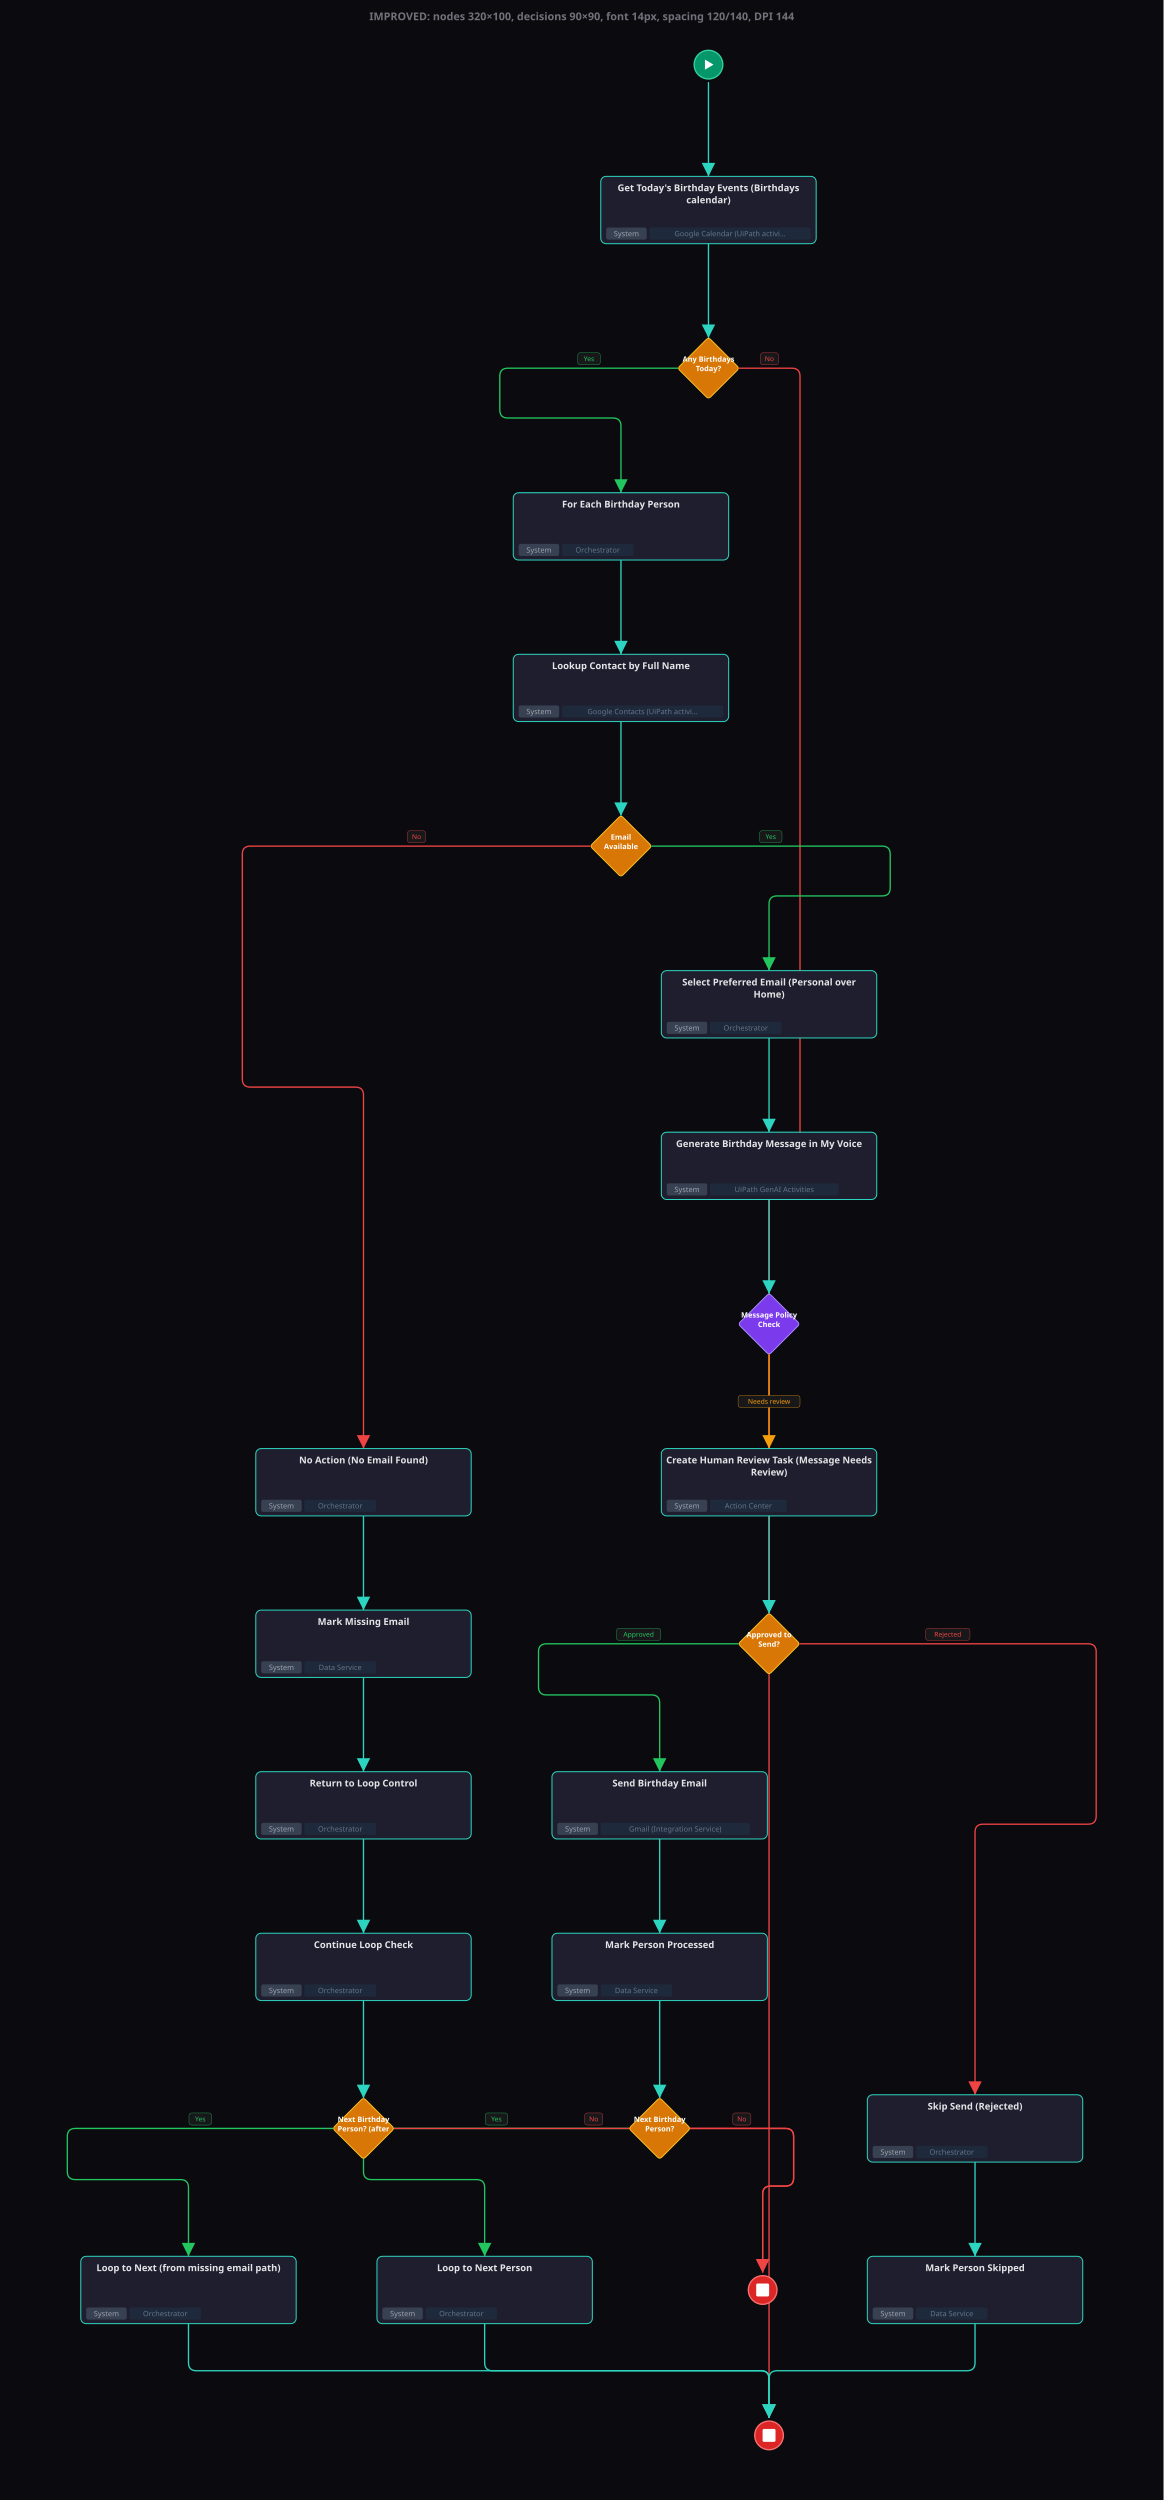
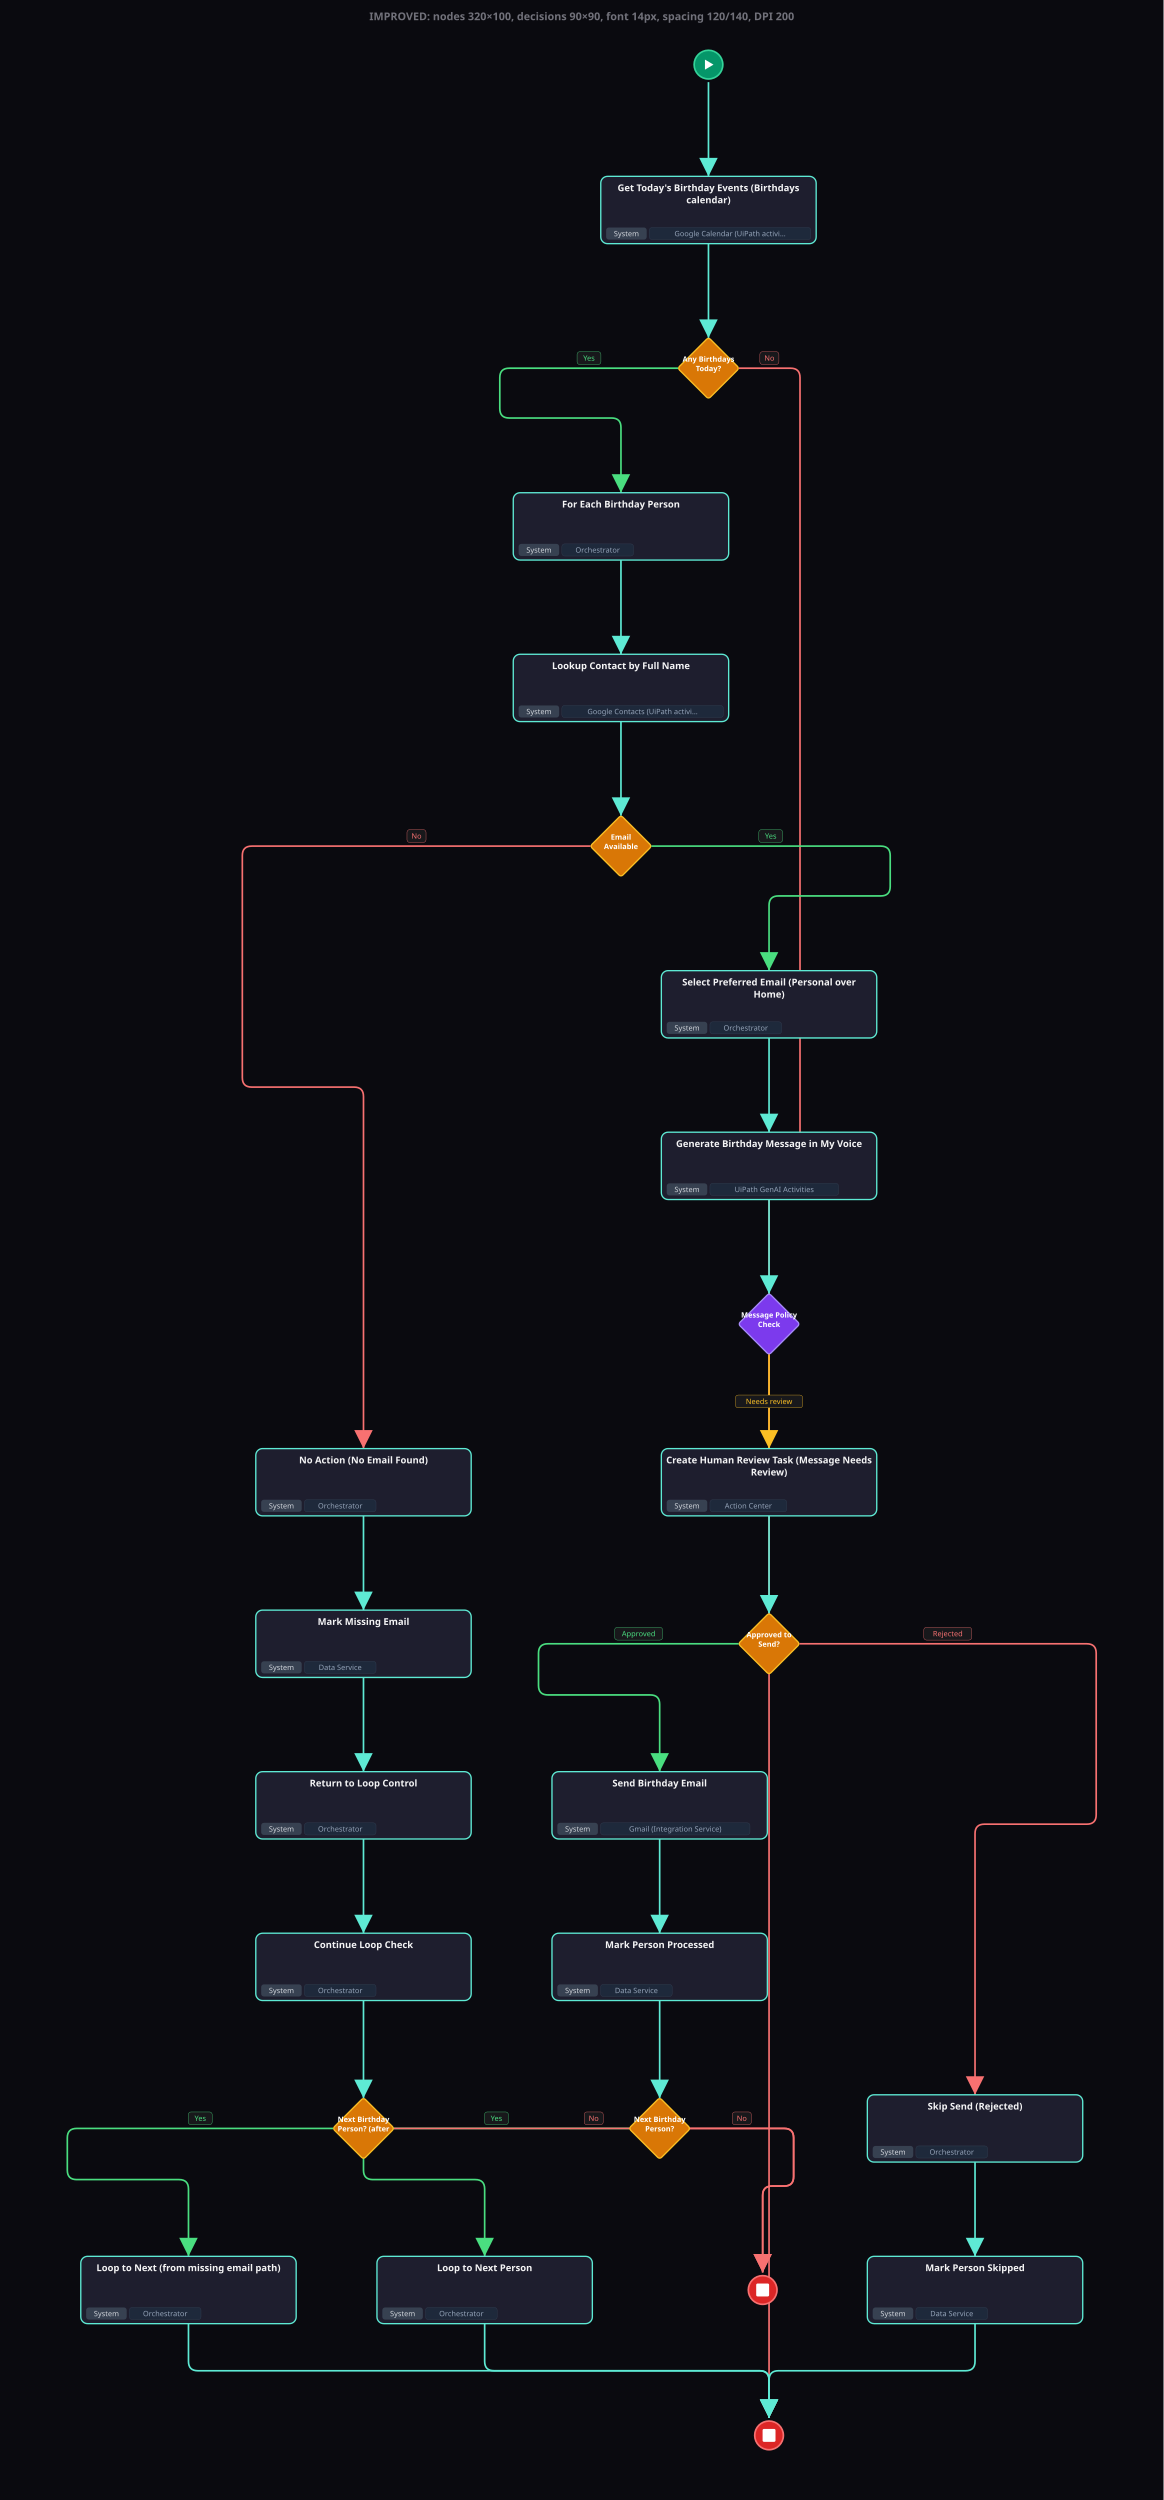
- <svg xmlns="http://www.w3.org/2000/svg" width="1728.5" height="3714" viewBox="0 0 1728.5 3714">
+ <svg xmlns="http://www.w3.org/2000/svg" width="1728.5" height="3714" viewBox="0 0 1728.5 3714" shape-rendering="geometricPrecision" text-rendering="optimizeLegibility">
  <defs>
-     <marker id="arrow-2dd4bf" viewBox="0 0 10 10" refX="10" refY="5" markerWidth="10" markerHeight="10" orient="auto-start-reverse">
-       <path d="M 0 0 L 10 5 L 0 10 z" fill="#2dd4bf" />
-     </marker>
-     <marker id="arrow-ef4444" viewBox="0 0 10 10" refX="10" refY="5" markerWidth="10" markerHeight="10" orient="auto-start-reverse">
-       <path d="M 0 0 L 10 5 L 0 10 z" fill="#ef4444" />
-     </marker>
-     <marker id="arrow-22c55e" viewBox="0 0 10 10" refX="10" refY="5" markerWidth="10" markerHeight="10" orient="auto-start-reverse">
-       <path d="M 0 0 L 10 5 L 0 10 z" fill="#22c55e" />
-     </marker>
-     <marker id="arrow-f59e0b" viewBox="0 0 10 10" refX="10" refY="5" markerWidth="10" markerHeight="10" orient="auto-start-reverse">
-       <path d="M 0 0 L 10 5 L 0 10 z" fill="#f59e0b" />
+     <marker id="arrow-5eead4" viewBox="0 0 10 10" refX="10" refY="5" markerWidth="11" markerHeight="11" orient="auto-start-reverse">
+       <path d="M 0 0 L 10 5 L 0 10 z" fill="#5eead4" />
+     </marker>
+     <marker id="arrow-f87171" viewBox="0 0 10 10" refX="10" refY="5" markerWidth="11" markerHeight="11" orient="auto-start-reverse">
+       <path d="M 0 0 L 10 5 L 0 10 z" fill="#f87171" />
+     </marker>
+     <marker id="arrow-4ade80" viewBox="0 0 10 10" refX="10" refY="5" markerWidth="11" markerHeight="11" orient="auto-start-reverse">
+       <path d="M 0 0 L 10 5 L 0 10 z" fill="#4ade80" />
+     </marker>
+     <marker id="arrow-fbbf24" viewBox="0 0 10 10" refX="10" refY="5" markerWidth="11" markerHeight="11" orient="auto-start-reverse">
+       <path d="M 0 0 L 10 5 L 0 10 z" fill="#fbbf24" />
    </marker>
  </defs>
  <rect width="100%" height="100%" fill="#0a0a0f" />
-   <text x="864.25" y="30" text-anchor="middle" fill="#71717a" font-size="16" font-weight="700" font-family="system-ui, sans-serif">IMPROVED: nodes 320×100, decisions 90×90, font 14px, spacing 120/140, DPI 144</text>
-   <path d="M 1052.5 122 L 1052.5 262" fill="none" stroke="#2dd4bf" stroke-width="2" marker-end="url(#arrow-2dd4bf)" stroke-linejoin="round" />
-   <path d="M 1052.5 362 L 1052.5 502" fill="none" stroke="#2dd4bf" stroke-width="2" marker-end="url(#arrow-2dd4bf)" stroke-linejoin="round" />
-   <path d="M 1097.5 547 L 1176.5 547 Q 1188.5 547 1188.5 559 L 1188.5 1753 Q 1188.5 1765 1176.5 1765 L 1154.5 1765 Q 1142.5 1765 1142.5 1777 L 1142.5 3592" fill="none" stroke="#ef4444" stroke-width="2" marker-end="url(#arrow-ef4444)" stroke-linejoin="round" />
-   <rect x="1129.5" y="524" width="27" height="18" rx="4" fill="#18181b" stroke="#ef4444" stroke-width="0.5" />
-   <text x="1143" y="536.5" text-anchor="middle" fill="#ef4444" font-size="10" font-weight="500" font-family="system-ui, sans-serif">No</text>
-   <path d="M 1007.5 547 L 754.5 547 Q 742.5 547 742.5 559 L 742.5 609 Q 742.5 621 754.5 621 L 910.5 621 Q 922.5 621 922.5 633 L 922.5 732" fill="none" stroke="#22c55e" stroke-width="2" marker-end="url(#arrow-22c55e)" stroke-linejoin="round" />
-   <rect x="858.25" y="524" width="33.5" height="18" rx="4" fill="#18181b" stroke="#22c55e" stroke-width="0.5" />
-   <text x="875" y="536.5" text-anchor="middle" fill="#22c55e" font-size="10" font-weight="500" font-family="system-ui, sans-serif">Yes</text>
-   <path d="M 922.5 832 L 922.5 972" fill="none" stroke="#2dd4bf" stroke-width="2" marker-end="url(#arrow-2dd4bf)" stroke-linejoin="round" />
-   <path d="M 922.5 1072 L 922.5 1212" fill="none" stroke="#2dd4bf" stroke-width="2" marker-end="url(#arrow-2dd4bf)" stroke-linejoin="round" />
-   <path d="M 967.5 1257 L 1310.5 1257 Q 1322.5 1257 1322.5 1269 L 1322.5 1319 Q 1322.5 1331 1310.5 1331 L 1154.5 1331 Q 1142.5 1331 1142.5 1343 L 1142.5 1442" fill="none" stroke="#22c55e" stroke-width="2" marker-end="url(#arrow-22c55e)" stroke-linejoin="round" />
-   <rect x="1128.25" y="1234" width="33.5" height="18" rx="4" fill="#18181b" stroke="#22c55e" stroke-width="0.5" />
-   <text x="1145" y="1246.5" text-anchor="middle" fill="#22c55e" font-size="10" font-weight="500" font-family="system-ui, sans-serif">Yes</text>
-   <path d="M 1142.5 1542 L 1142.5 1682" fill="none" stroke="#2dd4bf" stroke-width="2" marker-end="url(#arrow-2dd4bf)" stroke-linejoin="round" />
-   <path d="M 1142.5 1782 L 1142.5 1922" fill="none" stroke="#2dd4bf" stroke-width="2" marker-end="url(#arrow-2dd4bf)" stroke-linejoin="round" />
-   <path d="M 1142.5 2012 L 1142.5 2152" fill="none" stroke="#f59e0b" stroke-width="2" marker-end="url(#arrow-f59e0b)" stroke-linejoin="round" />
-   <rect x="1096.5" y="2073" width="92" height="18" rx="4" fill="#18181b" stroke="#f59e0b" stroke-width="0.5" />
-   <text x="1142.5" y="2085.5" text-anchor="middle" fill="#f59e0b" font-size="10" font-weight="500" font-family="system-ui, sans-serif">Needs review</text>
-   <path d="M 1142.5 2252 L 1142.5 2397" fill="none" stroke="#2dd4bf" stroke-width="2" marker-end="url(#arrow-2dd4bf)" stroke-linejoin="round" />
-   <path d="M 1097.5 2442 L 812 2442 Q 800 2442 800 2454 L 800 2506 Q 800 2518 812 2518 L 968 2518 Q 980 2518 980 2530 L 980 2632" fill="none" stroke="#22c55e" stroke-width="2" marker-end="url(#arrow-22c55e)" stroke-linejoin="round" />
-   <rect x="915.75" y="2419" width="66" height="18" rx="4" fill="#18181b" stroke="#22c55e" stroke-width="0.5" />
-   <text x="948.75" y="2431.5" text-anchor="middle" fill="#22c55e" font-size="10" font-weight="500" font-family="system-ui, sans-serif">Approved</text>
-   <path d="M 1187.5 2442 L 1616.5 2442 Q 1628.5 2442 1628.5 2454 L 1628.5 2698 Q 1628.5 2710 1616.5 2710 L 1460.5 2710 Q 1448.5 2710 1448.5 2722 L 1448.5 3112" fill="none" stroke="#ef4444" stroke-width="2" marker-end="url(#arrow-ef4444)" stroke-linejoin="round" />
-   <rect x="1375" y="2419" width="66" height="18" rx="4" fill="#18181b" stroke="#ef4444" stroke-width="0.5" />
-   <text x="1408" y="2431.5" text-anchor="middle" fill="#ef4444" font-size="10" font-weight="500" font-family="system-ui, sans-serif">Rejected</text>
-   <path d="M 980 2732 L 980 2872" fill="none" stroke="#2dd4bf" stroke-width="2" marker-end="url(#arrow-2dd4bf)" stroke-linejoin="round" />
-   <path d="M 1448.5 3212 L 1448.5 3352" fill="none" stroke="#2dd4bf" stroke-width="2" marker-end="url(#arrow-2dd4bf)" stroke-linejoin="round" />
-   <path d="M 980 2972 L 980 3117" fill="none" stroke="#2dd4bf" stroke-width="2" marker-end="url(#arrow-2dd4bf)" stroke-linejoin="round" />
-   <path d="M 935 3162 L 552 3162 Q 540 3162 540 3174 L 540 3226 Q 540 3238 552 3238 L 708 3238 Q 720 3238 720 3250 L 720 3352" fill="none" stroke="#22c55e" stroke-width="2" marker-end="url(#arrow-22c55e)" stroke-linejoin="round" />
-   <rect x="720.75" y="3139" width="33.5" height="18" rx="4" fill="#18181b" stroke="#22c55e" stroke-width="0.5" />
-   <text x="737.5" y="3151.5" text-anchor="middle" fill="#22c55e" font-size="10" font-weight="500" font-family="system-ui, sans-serif">Yes</text>
-   <path d="M 1025 3162 L 1167 3162 Q 1179 3162 1179 3174 L 1179 3235.6 Q 1179 3247.6 1167 3247.6 L 1145 3247.6 Q 1133 3247.6 1133 3259.6 L 1133 3376" fill="none" stroke="#ef4444" stroke-width="2" marker-end="url(#arrow-ef4444)" stroke-linejoin="round" />
-   <rect x="1088.5" y="3139" width="27" height="18" rx="4" fill="#18181b" stroke="#ef4444" stroke-width="0.5" />
-   <text x="1102" y="3151.5" text-anchor="middle" fill="#ef4444" font-size="10" font-weight="500" font-family="system-ui, sans-serif">No</text>
-   <path d="M 877.5 1257 L 372 1257 Q 360 1257 360 1269 L 360 1603 Q 360 1615 372 1615 L 528 1615 Q 540 1615 540 1627 L 540 2152" fill="none" stroke="#ef4444" stroke-width="2" marker-end="url(#arrow-ef4444)" stroke-linejoin="round" />
-   <rect x="605.25" y="1234" width="27" height="18" rx="4" fill="#18181b" stroke="#ef4444" stroke-width="0.5" />
-   <text x="618.75" y="1246.5" text-anchor="middle" fill="#ef4444" font-size="10" font-weight="500" font-family="system-ui, sans-serif">No</text>
-   <path d="M 540 2252 L 540 2392" fill="none" stroke="#2dd4bf" stroke-width="2" marker-end="url(#arrow-2dd4bf)" stroke-linejoin="round" />
-   <path d="M 540 2492 L 540 2632" fill="none" stroke="#2dd4bf" stroke-width="2" marker-end="url(#arrow-2dd4bf)" stroke-linejoin="round" />
-   <path d="M 540 2732 L 540 2872" fill="none" stroke="#2dd4bf" stroke-width="2" marker-end="url(#arrow-2dd4bf)" stroke-linejoin="round" />
-   <path d="M 540 2972 L 540 3117" fill="none" stroke="#2dd4bf" stroke-width="2" marker-end="url(#arrow-2dd4bf)" stroke-linejoin="round" />
-   <path d="M 495 3162 L 112 3162 Q 100 3162 100 3174 L 100 3226 Q 100 3238 112 3238 L 268 3238 Q 280 3238 280 3250 L 280 3352" fill="none" stroke="#22c55e" stroke-width="2" marker-end="url(#arrow-22c55e)" stroke-linejoin="round" />
-   <rect x="280.75" y="3139" width="33.5" height="18" rx="4" fill="#18181b" stroke="#22c55e" stroke-width="0.5" />
-   <text x="297.5" y="3151.5" text-anchor="middle" fill="#22c55e" font-size="10" font-weight="500" font-family="system-ui, sans-serif">Yes</text>
-   <path d="M 585 3162 L 1167 3162 Q 1179 3162 1179 3174 L 1179 3235.6 Q 1179 3247.6 1167 3247.6 L 1145 3247.6 Q 1133 3247.6 1133 3259.6 L 1133 3376" fill="none" stroke="#ef4444" stroke-width="2" marker-end="url(#arrow-ef4444)" stroke-linejoin="round" />
-   <rect x="868.5" y="3139" width="27" height="18" rx="4" fill="#18181b" stroke="#ef4444" stroke-width="0.5" />
-   <text x="882" y="3151.5" text-anchor="middle" fill="#ef4444" font-size="10" font-weight="500" font-family="system-ui, sans-serif">No</text>
-   <path d="M 1448.5 3452 L 1448.5 3510 Q 1448.5 3522 1436.5 3522 L 1154.5 3522 Q 1142.5 3522 1142.5 3534 L 1142.5 3592" fill="none" stroke="#2dd4bf" stroke-width="2" marker-end="url(#arrow-2dd4bf)" stroke-linejoin="round" />
-   <path d="M 720 3452 L 720 3510 Q 720 3522 732 3522 L 1130.5 3522 Q 1142.5 3522 1142.5 3534 L 1142.5 3592" fill="none" stroke="#2dd4bf" stroke-width="2" marker-end="url(#arrow-2dd4bf)" stroke-linejoin="round" />
-   <path d="M 280 3452 L 280 3510 Q 280 3522 292 3522 L 1130.5 3522 Q 1142.5 3522 1142.5 3534 L 1142.5 3592" fill="none" stroke="#2dd4bf" stroke-width="2" marker-end="url(#arrow-2dd4bf)" stroke-linejoin="round" />
-   <circle cx="1052.5" cy="96" r="21.32" fill="#059669" stroke="#34d399" stroke-width="2" />
+   <text x="864.25" y="30" text-anchor="middle" fill="#71717a" font-size="16" font-weight="700" font-family="system-ui, sans-serif">IMPROVED: nodes 320×100, decisions 90×90, font 14px, spacing 120/140, DPI 200</text>
+   <path d="M 1052.5 122 L 1052.5 262" fill="none" stroke="#5eead4" stroke-width="2.5" marker-end="url(#arrow-5eead4)" stroke-linejoin="round" />
+   <path d="M 1052.5 362 L 1052.5 502" fill="none" stroke="#5eead4" stroke-width="2.5" marker-end="url(#arrow-5eead4)" stroke-linejoin="round" />
+   <path d="M 1097.5 547 L 1174.5 547 Q 1188.5 547 1188.5 561 L 1188.5 1751 Q 1188.5 1765 1174.5 1765 L 1156.5 1765 Q 1142.5 1765 1142.5 1779 L 1142.5 3592" fill="none" stroke="#f87171" stroke-width="2.5" marker-end="url(#arrow-f87171)" stroke-linejoin="round" />
+   <rect x="1128.85" y="522.5" width="28.3" height="19" rx="4" fill="#18181b" stroke="#f87171" stroke-width="0.5" />
+   <text x="1143" y="535.85" text-anchor="middle" fill="#f87171" font-size="11" font-weight="500" font-family="system-ui, sans-serif">No</text>
+   <path d="M 1007.5 547 L 756.5 547 Q 742.5 547 742.5 561 L 742.5 607 Q 742.5 621 756.5 621 L 908.5 621 Q 922.5 621 922.5 635 L 922.5 732" fill="none" stroke="#4ade80" stroke-width="2.5" marker-end="url(#arrow-4ade80)" stroke-linejoin="round" />
+   <rect x="857.275" y="522.5" width="35.45" height="19" rx="4" fill="#18181b" stroke="#4ade80" stroke-width="0.5" />
+   <text x="875" y="535.85" text-anchor="middle" fill="#4ade80" font-size="11" font-weight="500" font-family="system-ui, sans-serif">Yes</text>
+   <path d="M 922.5 832 L 922.5 972" fill="none" stroke="#5eead4" stroke-width="2.5" marker-end="url(#arrow-5eead4)" stroke-linejoin="round" />
+   <path d="M 922.5 1072 L 922.5 1212" fill="none" stroke="#5eead4" stroke-width="2.5" marker-end="url(#arrow-5eead4)" stroke-linejoin="round" />
+   <path d="M 967.5 1257 L 1308.5 1257 Q 1322.5 1257 1322.5 1271 L 1322.5 1317 Q 1322.5 1331 1308.5 1331 L 1156.5 1331 Q 1142.5 1331 1142.5 1345 L 1142.5 1442" fill="none" stroke="#4ade80" stroke-width="2.5" marker-end="url(#arrow-4ade80)" stroke-linejoin="round" />
+   <rect x="1127.275" y="1232.5" width="35.45" height="19" rx="4" fill="#18181b" stroke="#4ade80" stroke-width="0.5" />
+   <text x="1145" y="1245.85" text-anchor="middle" fill="#4ade80" font-size="11" font-weight="500" font-family="system-ui, sans-serif">Yes</text>
+   <path d="M 1142.5 1542 L 1142.5 1682" fill="none" stroke="#5eead4" stroke-width="2.5" marker-end="url(#arrow-5eead4)" stroke-linejoin="round" />
+   <path d="M 1142.5 1782 L 1142.5 1922" fill="none" stroke="#5eead4" stroke-width="2.5" marker-end="url(#arrow-5eead4)" stroke-linejoin="round" />
+   <path d="M 1142.5 2012 L 1142.5 2152" fill="none" stroke="#fbbf24" stroke-width="2.5" marker-end="url(#arrow-fbbf24)" stroke-linejoin="round" />
+   <rect x="1092.6" y="2072.5" width="99.8" height="19" rx="4" fill="#18181b" stroke="#fbbf24" stroke-width="0.5" />
+   <text x="1142.5" y="2085.85" text-anchor="middle" fill="#fbbf24" font-size="11" font-weight="500" font-family="system-ui, sans-serif">Needs review</text>
+   <path d="M 1142.5 2252 L 1142.5 2397" fill="none" stroke="#5eead4" stroke-width="2.5" marker-end="url(#arrow-5eead4)" stroke-linejoin="round" />
+   <path d="M 1097.5 2442 L 814 2442 Q 800 2442 800 2456 L 800 2504 Q 800 2518 814 2518 L 966 2518 Q 980 2518 980 2532 L 980 2632" fill="none" stroke="#4ade80" stroke-width="2.5" marker-end="url(#arrow-4ade80)" stroke-linejoin="round" />
+   <rect x="913.15" y="2417.5" width="71.2" height="19" rx="4" fill="#18181b" stroke="#4ade80" stroke-width="0.5" />
+   <text x="948.75" y="2430.85" text-anchor="middle" fill="#4ade80" font-size="11" font-weight="500" font-family="system-ui, sans-serif">Approved</text>
+   <path d="M 1187.5 2442 L 1614.5 2442 Q 1628.5 2442 1628.5 2456 L 1628.5 2696 Q 1628.5 2710 1614.5 2710 L 1462.5 2710 Q 1448.5 2710 1448.5 2724 L 1448.5 3112" fill="none" stroke="#f87171" stroke-width="2.5" marker-end="url(#arrow-f87171)" stroke-linejoin="round" />
+   <rect x="1372.4" y="2417.5" width="71.2" height="19" rx="4" fill="#18181b" stroke="#f87171" stroke-width="0.5" />
+   <text x="1408" y="2430.85" text-anchor="middle" fill="#f87171" font-size="11" font-weight="500" font-family="system-ui, sans-serif">Rejected</text>
+   <path d="M 980 2732 L 980 2872" fill="none" stroke="#5eead4" stroke-width="2.5" marker-end="url(#arrow-5eead4)" stroke-linejoin="round" />
+   <path d="M 1448.5 3212 L 1448.5 3352" fill="none" stroke="#5eead4" stroke-width="2.5" marker-end="url(#arrow-5eead4)" stroke-linejoin="round" />
+   <path d="M 980 2972 L 980 3117" fill="none" stroke="#5eead4" stroke-width="2.5" marker-end="url(#arrow-5eead4)" stroke-linejoin="round" />
+   <path d="M 935 3162 L 554 3162 Q 540 3162 540 3176 L 540 3224 Q 540 3238 554 3238 L 706 3238 Q 720 3238 720 3252 L 720 3352" fill="none" stroke="#4ade80" stroke-width="2.5" marker-end="url(#arrow-4ade80)" stroke-linejoin="round" />
+   <rect x="719.775" y="3137.5" width="35.45" height="19" rx="4" fill="#18181b" stroke="#4ade80" stroke-width="0.5" />
+   <text x="737.5" y="3150.85" text-anchor="middle" fill="#4ade80" font-size="11" font-weight="500" font-family="system-ui, sans-serif">Yes</text>
+   <path d="M 1025 3162 L 1165 3162 Q 1179 3162 1179 3176 L 1179 3233.6 Q 1179 3247.6 1165 3247.6 L 1147 3247.6 Q 1133 3247.6 1133 3261.6 L 1133 3376" fill="none" stroke="#f87171" stroke-width="2.5" marker-end="url(#arrow-f87171)" stroke-linejoin="round" />
+   <rect x="1087.85" y="3137.5" width="28.3" height="19" rx="4" fill="#18181b" stroke="#f87171" stroke-width="0.5" />
+   <text x="1102" y="3150.85" text-anchor="middle" fill="#f87171" font-size="11" font-weight="500" font-family="system-ui, sans-serif">No</text>
+   <path d="M 877.5 1257 L 374 1257 Q 360 1257 360 1271 L 360 1601 Q 360 1615 374 1615 L 526 1615 Q 540 1615 540 1629 L 540 2152" fill="none" stroke="#f87171" stroke-width="2.5" marker-end="url(#arrow-f87171)" stroke-linejoin="round" />
+   <rect x="604.6" y="1232.5" width="28.3" height="19" rx="4" fill="#18181b" stroke="#f87171" stroke-width="0.5" />
+   <text x="618.75" y="1245.85" text-anchor="middle" fill="#f87171" font-size="11" font-weight="500" font-family="system-ui, sans-serif">No</text>
+   <path d="M 540 2252 L 540 2392" fill="none" stroke="#5eead4" stroke-width="2.5" marker-end="url(#arrow-5eead4)" stroke-linejoin="round" />
+   <path d="M 540 2492 L 540 2632" fill="none" stroke="#5eead4" stroke-width="2.5" marker-end="url(#arrow-5eead4)" stroke-linejoin="round" />
+   <path d="M 540 2732 L 540 2872" fill="none" stroke="#5eead4" stroke-width="2.5" marker-end="url(#arrow-5eead4)" stroke-linejoin="round" />
+   <path d="M 540 2972 L 540 3117" fill="none" stroke="#5eead4" stroke-width="2.5" marker-end="url(#arrow-5eead4)" stroke-linejoin="round" />
+   <path d="M 495 3162 L 114 3162 Q 100 3162 100 3176 L 100 3224 Q 100 3238 114 3238 L 266 3238 Q 280 3238 280 3252 L 280 3352" fill="none" stroke="#4ade80" stroke-width="2.5" marker-end="url(#arrow-4ade80)" stroke-linejoin="round" />
+   <rect x="279.775" y="3137.5" width="35.45" height="19" rx="4" fill="#18181b" stroke="#4ade80" stroke-width="0.5" />
+   <text x="297.5" y="3150.85" text-anchor="middle" fill="#4ade80" font-size="11" font-weight="500" font-family="system-ui, sans-serif">Yes</text>
+   <path d="M 585 3162 L 1165 3162 Q 1179 3162 1179 3176 L 1179 3233.6 Q 1179 3247.6 1165 3247.6 L 1147 3247.6 Q 1133 3247.6 1133 3261.6 L 1133 3376" fill="none" stroke="#f87171" stroke-width="2.5" marker-end="url(#arrow-f87171)" stroke-linejoin="round" />
+   <rect x="867.85" y="3137.5" width="28.3" height="19" rx="4" fill="#18181b" stroke="#f87171" stroke-width="0.5" />
+   <text x="882" y="3150.85" text-anchor="middle" fill="#f87171" font-size="11" font-weight="500" font-family="system-ui, sans-serif">No</text>
+   <path d="M 1448.5 3452 L 1448.5 3508 Q 1448.5 3522 1434.5 3522 L 1156.5 3522 Q 1142.5 3522 1142.5 3536 L 1142.5 3592" fill="none" stroke="#5eead4" stroke-width="2.5" marker-end="url(#arrow-5eead4)" stroke-linejoin="round" />
+   <path d="M 720 3452 L 720 3508 Q 720 3522 734 3522 L 1128.5 3522 Q 1142.5 3522 1142.5 3536 L 1142.5 3592" fill="none" stroke="#5eead4" stroke-width="2.5" marker-end="url(#arrow-5eead4)" stroke-linejoin="round" />
+   <path d="M 280 3452 L 280 3508 Q 280 3522 294 3522 L 1128.5 3522 Q 1142.5 3522 1142.5 3536 L 1142.5 3592" fill="none" stroke="#5eead4" stroke-width="2.5" marker-end="url(#arrow-5eead4)" stroke-linejoin="round" />
+   <circle cx="1052.5" cy="96" r="21.32" fill="#059669" stroke="#34d399" stroke-width="2.5" />
  <polygon points="1047.277,88.538 1047.277,103.462 1059.962,96" fill="white" />
-   <rect x="892.5" y="262" width="320" height="100" rx="8" fill="#1e1e2e" stroke="#2dd4bf" stroke-width="1.5" />
-   <text x="1052.5" y="284" text-anchor="middle" fill="#e4e4e7" font-size="14" font-weight="600" font-family="system-ui, sans-serif">Get Today's Birthday Events (Birthdays</text>
-   <text x="1052.5" y="302" text-anchor="middle" fill="#e4e4e7" font-size="14" font-weight="600" font-family="system-ui, sans-serif">calendar)</text>
-   <rect x="900.5" y="338" width="60.2" height="18" rx="3" fill="#374151" />
-   <text x="930.6" y="350.96" text-anchor="middle" fill="#9ca3af" font-size="11" font-family="system-ui, sans-serif">System</text>
-   <rect x="964.7" y="338" width="239.8" height="18" rx="3" fill="#1e293b" />
-   <text x="1084.6" y="350.96" text-anchor="middle" fill="#64748b" font-size="11" font-family="system-ui, sans-serif">Google Calendar (UiPath activi…</text>
+   <rect x="892.5" y="262" width="320" height="100" rx="10" fill="#1e1e2e" stroke="#5eead4" stroke-width="2" />
+   <text x="1052.5" y="284" text-anchor="middle" fill="#f4f4f5" font-size="14" font-weight="600" font-family="system-ui, sans-serif">Get Today's Birthday Events (Birthdays</text>
+   <text x="1052.5" y="302" text-anchor="middle" fill="#f4f4f5" font-size="14" font-weight="600" font-family="system-ui, sans-serif">calendar)</text>
+   <rect x="900.5" y="338" width="60.2" height="18" rx="4" fill="#374151" />
+   <text x="930.6" y="350.96" text-anchor="middle" fill="#d1d5db" font-size="11" font-family="system-ui, sans-serif">System</text>
+   <rect x="964.7" y="338" width="239.8" height="18" rx="4" fill="#1e293b" stroke="#334155" stroke-width="0.5" />
+   <text x="1084.6" y="350.96" text-anchor="middle" fill="#94a3b8" font-size="11" font-family="system-ui, sans-serif">Google Calendar (UiPath activi…</text>
  <g transform="translate(1052.5, 547)">
-     <rect x="-32.4" y="-32.4" width="64.8" height="64.8" rx="4" transform="rotate(45)" fill="#d97706" stroke="#fbbf24" stroke-width="1.5" />
+     <rect x="-32.4" y="-32.4" width="64.8" height="64.8" rx="4" transform="rotate(45)" fill="#d97706" stroke="#fbbf24" stroke-width="2" />
    <text x="0" y="-9.6" text-anchor="middle" fill="white" font-size="11" font-weight="600" font-family="system-ui, sans-serif">Any Birthdays</text>
    <text x="0" y="4.4" text-anchor="middle" fill="white" font-size="11" font-weight="600" font-family="system-ui, sans-serif">Today?</text>
  </g>
-   <circle cx="1142.5" cy="3618" r="21.32" fill="#dc2626" stroke="#f87171" stroke-width="2" />
+   <circle cx="1142.5" cy="3618" r="21.32" fill="#dc2626" stroke="#f87171" stroke-width="2.5" />
  <rect x="1132.906" y="3608.406" width="19.188" height="19.188" rx="2" fill="white" />
-   <rect x="762.5" y="732" width="320" height="100" rx="8" fill="#1e1e2e" stroke="#2dd4bf" stroke-width="1.5" />
-   <text x="922.5" y="754" text-anchor="middle" fill="#e4e4e7" font-size="14" font-weight="600" font-family="system-ui, sans-serif">For Each Birthday Person</text>
-   <rect x="770.5" y="808" width="60.2" height="18" rx="3" fill="#374151" />
-   <text x="800.6" y="820.96" text-anchor="middle" fill="#9ca3af" font-size="11" font-family="system-ui, sans-serif">System</text>
-   <rect x="834.7" y="808" width="106.4" height="18" rx="3" fill="#1e293b" />
-   <text x="887.9" y="820.96" text-anchor="middle" fill="#64748b" font-size="11" font-family="system-ui, sans-serif">Orchestrator</text>
-   <rect x="762.5" y="972" width="320" height="100" rx="8" fill="#1e1e2e" stroke="#2dd4bf" stroke-width="1.5" />
-   <text x="922.5" y="994" text-anchor="middle" fill="#e4e4e7" font-size="14" font-weight="600" font-family="system-ui, sans-serif">Lookup Contact by Full Name</text>
-   <rect x="770.5" y="1048" width="60.2" height="18" rx="3" fill="#374151" />
-   <text x="800.6" y="1060.96" text-anchor="middle" fill="#9ca3af" font-size="11" font-family="system-ui, sans-serif">System</text>
-   <rect x="834.7" y="1048" width="239.8" height="18" rx="3" fill="#1e293b" />
-   <text x="954.6" y="1060.96" text-anchor="middle" fill="#64748b" font-size="11" font-family="system-ui, sans-serif">Google Contacts (UiPath activi…</text>
+   <rect x="762.5" y="732" width="320" height="100" rx="10" fill="#1e1e2e" stroke="#5eead4" stroke-width="2" />
+   <text x="922.5" y="754" text-anchor="middle" fill="#f4f4f5" font-size="14" font-weight="600" font-family="system-ui, sans-serif">For Each Birthday Person</text>
+   <rect x="770.5" y="808" width="60.2" height="18" rx="4" fill="#374151" />
+   <text x="800.6" y="820.96" text-anchor="middle" fill="#d1d5db" font-size="11" font-family="system-ui, sans-serif">System</text>
+   <rect x="834.7" y="808" width="106.4" height="18" rx="4" fill="#1e293b" stroke="#334155" stroke-width="0.5" />
+   <text x="887.9" y="820.96" text-anchor="middle" fill="#94a3b8" font-size="11" font-family="system-ui, sans-serif">Orchestrator</text>
+   <rect x="762.5" y="972" width="320" height="100" rx="10" fill="#1e1e2e" stroke="#5eead4" stroke-width="2" />
+   <text x="922.5" y="994" text-anchor="middle" fill="#f4f4f5" font-size="14" font-weight="600" font-family="system-ui, sans-serif">Lookup Contact by Full Name</text>
+   <rect x="770.5" y="1048" width="60.2" height="18" rx="4" fill="#374151" />
+   <text x="800.6" y="1060.96" text-anchor="middle" fill="#d1d5db" font-size="11" font-family="system-ui, sans-serif">System</text>
+   <rect x="834.7" y="1048" width="239.8" height="18" rx="4" fill="#1e293b" stroke="#334155" stroke-width="0.5" />
+   <text x="954.6" y="1060.96" text-anchor="middle" fill="#94a3b8" font-size="11" font-family="system-ui, sans-serif">Google Contacts (UiPath activi…</text>
  <g transform="translate(922.5, 1257)">
-     <rect x="-32.4" y="-32.4" width="64.8" height="64.8" rx="4" transform="rotate(45)" fill="#d97706" stroke="#fbbf24" stroke-width="1.5" />
+     <rect x="-32.4" y="-32.4" width="64.8" height="64.8" rx="4" transform="rotate(45)" fill="#d97706" stroke="#fbbf24" stroke-width="2" />
    <text x="0" y="-9.6" text-anchor="middle" fill="white" font-size="11" font-weight="600" font-family="system-ui, sans-serif">Email</text>
    <text x="0" y="4.4" text-anchor="middle" fill="white" font-size="11" font-weight="600" font-family="system-ui, sans-serif">Available</text>
  </g>
-   <rect x="982.5" y="1442" width="320" height="100" rx="8" fill="#1e1e2e" stroke="#2dd4bf" stroke-width="1.5" />
-   <text x="1142.5" y="1464" text-anchor="middle" fill="#e4e4e7" font-size="14" font-weight="600" font-family="system-ui, sans-serif">Select Preferred Email (Personal over</text>
-   <text x="1142.5" y="1482" text-anchor="middle" fill="#e4e4e7" font-size="14" font-weight="600" font-family="system-ui, sans-serif">Home)</text>
-   <rect x="990.5" y="1518" width="60.2" height="18" rx="3" fill="#374151" />
-   <text x="1020.6" y="1530.96" text-anchor="middle" fill="#9ca3af" font-size="11" font-family="system-ui, sans-serif">System</text>
-   <rect x="1054.7" y="1518" width="106.4" height="18" rx="3" fill="#1e293b" />
-   <text x="1107.9" y="1530.96" text-anchor="middle" fill="#64748b" font-size="11" font-family="system-ui, sans-serif">Orchestrator</text>
-   <rect x="982.5" y="1682" width="320" height="100" rx="8" fill="#1e1e2e" stroke="#2dd4bf" stroke-width="1.5" />
-   <text x="1142.5" y="1704" text-anchor="middle" fill="#e4e4e7" font-size="14" font-weight="600" font-family="system-ui, sans-serif">Generate Birthday Message in My Voice</text>
-   <rect x="990.5" y="1758" width="60.2" height="18" rx="3" fill="#374151" />
-   <text x="1020.6" y="1770.96" text-anchor="middle" fill="#9ca3af" font-size="11" font-family="system-ui, sans-serif">System</text>
-   <rect x="1054.7" y="1758" width="191.1" height="18" rx="3" fill="#1e293b" />
-   <text x="1150.25" y="1770.96" text-anchor="middle" fill="#64748b" font-size="11" font-family="system-ui, sans-serif">UiPath GenAI Activities</text>
+   <rect x="982.5" y="1442" width="320" height="100" rx="10" fill="#1e1e2e" stroke="#5eead4" stroke-width="2" />
+   <text x="1142.5" y="1464" text-anchor="middle" fill="#f4f4f5" font-size="14" font-weight="600" font-family="system-ui, sans-serif">Select Preferred Email (Personal over</text>
+   <text x="1142.5" y="1482" text-anchor="middle" fill="#f4f4f5" font-size="14" font-weight="600" font-family="system-ui, sans-serif">Home)</text>
+   <rect x="990.5" y="1518" width="60.2" height="18" rx="4" fill="#374151" />
+   <text x="1020.6" y="1530.96" text-anchor="middle" fill="#d1d5db" font-size="11" font-family="system-ui, sans-serif">System</text>
+   <rect x="1054.7" y="1518" width="106.4" height="18" rx="4" fill="#1e293b" stroke="#334155" stroke-width="0.5" />
+   <text x="1107.9" y="1530.96" text-anchor="middle" fill="#94a3b8" font-size="11" font-family="system-ui, sans-serif">Orchestrator</text>
+   <rect x="982.5" y="1682" width="320" height="100" rx="10" fill="#1e1e2e" stroke="#5eead4" stroke-width="2" />
+   <text x="1142.5" y="1704" text-anchor="middle" fill="#f4f4f5" font-size="14" font-weight="600" font-family="system-ui, sans-serif">Generate Birthday Message in My Voice</text>
+   <rect x="990.5" y="1758" width="60.2" height="18" rx="4" fill="#374151" />
+   <text x="1020.6" y="1770.96" text-anchor="middle" fill="#d1d5db" font-size="11" font-family="system-ui, sans-serif">System</text>
+   <rect x="1054.7" y="1758" width="191.1" height="18" rx="4" fill="#1e293b" stroke="#334155" stroke-width="0.5" />
+   <text x="1150.25" y="1770.96" text-anchor="middle" fill="#94a3b8" font-size="11" font-family="system-ui, sans-serif">UiPath GenAI Activities</text>
  <g transform="translate(1142.5, 1967)">
-     <rect x="-32.4" y="-32.4" width="64.8" height="64.8" rx="4" transform="rotate(45)" fill="#7c3aed" stroke="#a78bfa" stroke-width="1.5" />
+     <rect x="-32.4" y="-32.4" width="64.8" height="64.8" rx="4" transform="rotate(45)" fill="#7c3aed" stroke="#a78bfa" stroke-width="2" />
    <text x="0" y="-9.6" text-anchor="middle" fill="white" font-size="11" font-weight="600" font-family="system-ui, sans-serif">Message Policy</text>
    <text x="0" y="4.4" text-anchor="middle" fill="white" font-size="11" font-weight="600" font-family="system-ui, sans-serif">Check</text>
  </g>
-   <rect x="982.5" y="2152" width="320" height="100" rx="8" fill="#1e1e2e" stroke="#2dd4bf" stroke-width="1.5" />
-   <text x="1142.5" y="2174" text-anchor="middle" fill="#e4e4e7" font-size="14" font-weight="600" font-family="system-ui, sans-serif">Create Human Review Task (Message Needs</text>
-   <text x="1142.5" y="2192" text-anchor="middle" fill="#e4e4e7" font-size="14" font-weight="600" font-family="system-ui, sans-serif">Review)</text>
-   <rect x="990.5" y="2228" width="60.2" height="18" rx="3" fill="#374151" />
-   <text x="1020.6" y="2240.96" text-anchor="middle" fill="#9ca3af" font-size="11" font-family="system-ui, sans-serif">System</text>
-   <rect x="1054.7" y="2228" width="114.1" height="18" rx="3" fill="#1e293b" />
-   <text x="1111.75" y="2240.96" text-anchor="middle" fill="#64748b" font-size="11" font-family="system-ui, sans-serif">Action Center</text>
+   <rect x="982.5" y="2152" width="320" height="100" rx="10" fill="#1e1e2e" stroke="#5eead4" stroke-width="2" />
+   <text x="1142.5" y="2174" text-anchor="middle" fill="#f4f4f5" font-size="14" font-weight="600" font-family="system-ui, sans-serif">Create Human Review Task (Message Needs</text>
+   <text x="1142.5" y="2192" text-anchor="middle" fill="#f4f4f5" font-size="14" font-weight="600" font-family="system-ui, sans-serif">Review)</text>
+   <rect x="990.5" y="2228" width="60.2" height="18" rx="4" fill="#374151" />
+   <text x="1020.6" y="2240.96" text-anchor="middle" fill="#d1d5db" font-size="11" font-family="system-ui, sans-serif">System</text>
+   <rect x="1054.7" y="2228" width="114.1" height="18" rx="4" fill="#1e293b" stroke="#334155" stroke-width="0.5" />
+   <text x="1111.75" y="2240.96" text-anchor="middle" fill="#94a3b8" font-size="11" font-family="system-ui, sans-serif">Action Center</text>
  <g transform="translate(1142.5, 2442)">
-     <rect x="-32.4" y="-32.4" width="64.8" height="64.8" rx="4" transform="rotate(45)" fill="#d97706" stroke="#fbbf24" stroke-width="1.5" />
+     <rect x="-32.4" y="-32.4" width="64.8" height="64.8" rx="4" transform="rotate(45)" fill="#d97706" stroke="#fbbf24" stroke-width="2" />
    <text x="0" y="-9.6" text-anchor="middle" fill="white" font-size="11" font-weight="600" font-family="system-ui, sans-serif">Approved to</text>
    <text x="0" y="4.4" text-anchor="middle" fill="white" font-size="11" font-weight="600" font-family="system-ui, sans-serif">Send?</text>
  </g>
-   <rect x="820" y="2632" width="320" height="100" rx="8" fill="#1e1e2e" stroke="#2dd4bf" stroke-width="1.5" />
-   <text x="980" y="2654" text-anchor="middle" fill="#e4e4e7" font-size="14" font-weight="600" font-family="system-ui, sans-serif">Send Birthday Email</text>
-   <rect x="828" y="2708" width="60.2" height="18" rx="3" fill="#374151" />
-   <text x="858.1" y="2720.96" text-anchor="middle" fill="#9ca3af" font-size="11" font-family="system-ui, sans-serif">System</text>
-   <rect x="892.2" y="2708" width="221.9" height="18" rx="3" fill="#1e293b" />
-   <text x="1003.15" y="2720.96" text-anchor="middle" fill="#64748b" font-size="11" font-family="system-ui, sans-serif">Gmail (Integration Service)</text>
-   <rect x="1288.5" y="3112" width="320" height="100" rx="8" fill="#1e1e2e" stroke="#2dd4bf" stroke-width="1.5" />
-   <text x="1448.5" y="3134" text-anchor="middle" fill="#e4e4e7" font-size="14" font-weight="600" font-family="system-ui, sans-serif">Skip Send (Rejected)</text>
-   <rect x="1296.5" y="3188" width="60.2" height="18" rx="3" fill="#374151" />
-   <text x="1326.6" y="3200.96" text-anchor="middle" fill="#9ca3af" font-size="11" font-family="system-ui, sans-serif">System</text>
-   <rect x="1360.7" y="3188" width="106.4" height="18" rx="3" fill="#1e293b" />
-   <text x="1413.9" y="3200.96" text-anchor="middle" fill="#64748b" font-size="11" font-family="system-ui, sans-serif">Orchestrator</text>
-   <rect x="820" y="2872" width="320" height="100" rx="8" fill="#1e1e2e" stroke="#2dd4bf" stroke-width="1.5" />
-   <text x="980" y="2894" text-anchor="middle" fill="#e4e4e7" font-size="14" font-weight="600" font-family="system-ui, sans-serif">Mark Person Processed</text>
-   <rect x="828" y="2948" width="60.2" height="18" rx="3" fill="#374151" />
-   <text x="858.1" y="2960.96" text-anchor="middle" fill="#9ca3af" font-size="11" font-family="system-ui, sans-serif">System</text>
-   <rect x="892.2" y="2948" width="106.4" height="18" rx="3" fill="#1e293b" />
-   <text x="945.4" y="2960.96" text-anchor="middle" fill="#64748b" font-size="11" font-family="system-ui, sans-serif">Data Service</text>
-   <rect x="1288.5" y="3352" width="320" height="100" rx="8" fill="#1e1e2e" stroke="#2dd4bf" stroke-width="1.5" />
-   <text x="1448.5" y="3374" text-anchor="middle" fill="#e4e4e7" font-size="14" font-weight="600" font-family="system-ui, sans-serif">Mark Person Skipped</text>
-   <rect x="1296.5" y="3428" width="60.2" height="18" rx="3" fill="#374151" />
-   <text x="1326.6" y="3440.96" text-anchor="middle" fill="#9ca3af" font-size="11" font-family="system-ui, sans-serif">System</text>
-   <rect x="1360.7" y="3428" width="106.4" height="18" rx="3" fill="#1e293b" />
-   <text x="1413.9" y="3440.96" text-anchor="middle" fill="#64748b" font-size="11" font-family="system-ui, sans-serif">Data Service</text>
+   <rect x="820" y="2632" width="320" height="100" rx="10" fill="#1e1e2e" stroke="#5eead4" stroke-width="2" />
+   <text x="980" y="2654" text-anchor="middle" fill="#f4f4f5" font-size="14" font-weight="600" font-family="system-ui, sans-serif">Send Birthday Email</text>
+   <rect x="828" y="2708" width="60.2" height="18" rx="4" fill="#374151" />
+   <text x="858.1" y="2720.96" text-anchor="middle" fill="#d1d5db" font-size="11" font-family="system-ui, sans-serif">System</text>
+   <rect x="892.2" y="2708" width="221.9" height="18" rx="4" fill="#1e293b" stroke="#334155" stroke-width="0.5" />
+   <text x="1003.15" y="2720.96" text-anchor="middle" fill="#94a3b8" font-size="11" font-family="system-ui, sans-serif">Gmail (Integration Service)</text>
+   <rect x="1288.5" y="3112" width="320" height="100" rx="10" fill="#1e1e2e" stroke="#5eead4" stroke-width="2" />
+   <text x="1448.5" y="3134" text-anchor="middle" fill="#f4f4f5" font-size="14" font-weight="600" font-family="system-ui, sans-serif">Skip Send (Rejected)</text>
+   <rect x="1296.5" y="3188" width="60.2" height="18" rx="4" fill="#374151" />
+   <text x="1326.6" y="3200.96" text-anchor="middle" fill="#d1d5db" font-size="11" font-family="system-ui, sans-serif">System</text>
+   <rect x="1360.7" y="3188" width="106.4" height="18" rx="4" fill="#1e293b" stroke="#334155" stroke-width="0.5" />
+   <text x="1413.9" y="3200.96" text-anchor="middle" fill="#94a3b8" font-size="11" font-family="system-ui, sans-serif">Orchestrator</text>
+   <rect x="820" y="2872" width="320" height="100" rx="10" fill="#1e1e2e" stroke="#5eead4" stroke-width="2" />
+   <text x="980" y="2894" text-anchor="middle" fill="#f4f4f5" font-size="14" font-weight="600" font-family="system-ui, sans-serif">Mark Person Processed</text>
+   <rect x="828" y="2948" width="60.2" height="18" rx="4" fill="#374151" />
+   <text x="858.1" y="2960.96" text-anchor="middle" fill="#d1d5db" font-size="11" font-family="system-ui, sans-serif">System</text>
+   <rect x="892.2" y="2948" width="106.4" height="18" rx="4" fill="#1e293b" stroke="#334155" stroke-width="0.5" />
+   <text x="945.4" y="2960.96" text-anchor="middle" fill="#94a3b8" font-size="11" font-family="system-ui, sans-serif">Data Service</text>
+   <rect x="1288.5" y="3352" width="320" height="100" rx="10" fill="#1e1e2e" stroke="#5eead4" stroke-width="2" />
+   <text x="1448.5" y="3374" text-anchor="middle" fill="#f4f4f5" font-size="14" font-weight="600" font-family="system-ui, sans-serif">Mark Person Skipped</text>
+   <rect x="1296.5" y="3428" width="60.2" height="18" rx="4" fill="#374151" />
+   <text x="1326.6" y="3440.96" text-anchor="middle" fill="#d1d5db" font-size="11" font-family="system-ui, sans-serif">System</text>
+   <rect x="1360.7" y="3428" width="106.4" height="18" rx="4" fill="#1e293b" stroke="#334155" stroke-width="0.5" />
+   <text x="1413.9" y="3440.96" text-anchor="middle" fill="#94a3b8" font-size="11" font-family="system-ui, sans-serif">Data Service</text>
  <g transform="translate(980, 3162)">
-     <rect x="-32.4" y="-32.4" width="64.8" height="64.8" rx="4" transform="rotate(45)" fill="#d97706" stroke="#fbbf24" stroke-width="1.5" />
+     <rect x="-32.4" y="-32.4" width="64.8" height="64.8" rx="4" transform="rotate(45)" fill="#d97706" stroke="#fbbf24" stroke-width="2" />
    <text x="0" y="-9.6" text-anchor="middle" fill="white" font-size="11" font-weight="600" font-family="system-ui, sans-serif">Next Birthday</text>
    <text x="0" y="4.4" text-anchor="middle" fill="white" font-size="11" font-weight="600" font-family="system-ui, sans-serif">Person?</text>
  </g>
-   <rect x="560" y="3352" width="320" height="100" rx="8" fill="#1e1e2e" stroke="#2dd4bf" stroke-width="1.5" />
-   <text x="720" y="3374" text-anchor="middle" fill="#e4e4e7" font-size="14" font-weight="600" font-family="system-ui, sans-serif">Loop to Next Person</text>
-   <rect x="568" y="3428" width="60.2" height="18" rx="3" fill="#374151" />
-   <text x="598.1" y="3440.96" text-anchor="middle" fill="#9ca3af" font-size="11" font-family="system-ui, sans-serif">System</text>
-   <rect x="632.2" y="3428" width="106.4" height="18" rx="3" fill="#1e293b" />
-   <text x="685.4" y="3440.96" text-anchor="middle" fill="#64748b" font-size="11" font-family="system-ui, sans-serif">Orchestrator</text>
-   <circle cx="1133" cy="3402" r="21.32" fill="#dc2626" stroke="#f87171" stroke-width="2" />
+   <rect x="560" y="3352" width="320" height="100" rx="10" fill="#1e1e2e" stroke="#5eead4" stroke-width="2" />
+   <text x="720" y="3374" text-anchor="middle" fill="#f4f4f5" font-size="14" font-weight="600" font-family="system-ui, sans-serif">Loop to Next Person</text>
+   <rect x="568" y="3428" width="60.2" height="18" rx="4" fill="#374151" />
+   <text x="598.1" y="3440.96" text-anchor="middle" fill="#d1d5db" font-size="11" font-family="system-ui, sans-serif">System</text>
+   <rect x="632.2" y="3428" width="106.4" height="18" rx="4" fill="#1e293b" stroke="#334155" stroke-width="0.5" />
+   <text x="685.4" y="3440.96" text-anchor="middle" fill="#94a3b8" font-size="11" font-family="system-ui, sans-serif">Orchestrator</text>
+   <circle cx="1133" cy="3402" r="21.32" fill="#dc2626" stroke="#f87171" stroke-width="2.5" />
  <rect x="1123.406" y="3392.406" width="19.188" height="19.188" rx="2" fill="white" />
-   <rect x="380" y="2152" width="320" height="100" rx="8" fill="#1e1e2e" stroke="#2dd4bf" stroke-width="1.5" />
-   <text x="540" y="2174" text-anchor="middle" fill="#e4e4e7" font-size="14" font-weight="600" font-family="system-ui, sans-serif">No Action (No Email Found)</text>
-   <rect x="388" y="2228" width="60.2" height="18" rx="3" fill="#374151" />
-   <text x="418.1" y="2240.96" text-anchor="middle" fill="#9ca3af" font-size="11" font-family="system-ui, sans-serif">System</text>
-   <rect x="452.2" y="2228" width="106.4" height="18" rx="3" fill="#1e293b" />
-   <text x="505.4" y="2240.96" text-anchor="middle" fill="#64748b" font-size="11" font-family="system-ui, sans-serif">Orchestrator</text>
-   <rect x="380" y="2392" width="320" height="100" rx="8" fill="#1e1e2e" stroke="#2dd4bf" stroke-width="1.5" />
-   <text x="540" y="2414" text-anchor="middle" fill="#e4e4e7" font-size="14" font-weight="600" font-family="system-ui, sans-serif">Mark Missing Email</text>
-   <rect x="388" y="2468" width="60.2" height="18" rx="3" fill="#374151" />
-   <text x="418.1" y="2480.96" text-anchor="middle" fill="#9ca3af" font-size="11" font-family="system-ui, sans-serif">System</text>
-   <rect x="452.2" y="2468" width="106.4" height="18" rx="3" fill="#1e293b" />
-   <text x="505.4" y="2480.96" text-anchor="middle" fill="#64748b" font-size="11" font-family="system-ui, sans-serif">Data Service</text>
-   <rect x="380" y="2632" width="320" height="100" rx="8" fill="#1e1e2e" stroke="#2dd4bf" stroke-width="1.5" />
-   <text x="540" y="2654" text-anchor="middle" fill="#e4e4e7" font-size="14" font-weight="600" font-family="system-ui, sans-serif">Return to Loop Control</text>
-   <rect x="388" y="2708" width="60.2" height="18" rx="3" fill="#374151" />
-   <text x="418.1" y="2720.96" text-anchor="middle" fill="#9ca3af" font-size="11" font-family="system-ui, sans-serif">System</text>
-   <rect x="452.2" y="2708" width="106.4" height="18" rx="3" fill="#1e293b" />
-   <text x="505.4" y="2720.96" text-anchor="middle" fill="#64748b" font-size="11" font-family="system-ui, sans-serif">Orchestrator</text>
-   <rect x="380" y="2872" width="320" height="100" rx="8" fill="#1e1e2e" stroke="#2dd4bf" stroke-width="1.5" />
-   <text x="540" y="2894" text-anchor="middle" fill="#e4e4e7" font-size="14" font-weight="600" font-family="system-ui, sans-serif">Continue Loop Check</text>
-   <rect x="388" y="2948" width="60.2" height="18" rx="3" fill="#374151" />
-   <text x="418.1" y="2960.96" text-anchor="middle" fill="#9ca3af" font-size="11" font-family="system-ui, sans-serif">System</text>
-   <rect x="452.2" y="2948" width="106.4" height="18" rx="3" fill="#1e293b" />
-   <text x="505.4" y="2960.96" text-anchor="middle" fill="#64748b" font-size="11" font-family="system-ui, sans-serif">Orchestrator</text>
+   <rect x="380" y="2152" width="320" height="100" rx="10" fill="#1e1e2e" stroke="#5eead4" stroke-width="2" />
+   <text x="540" y="2174" text-anchor="middle" fill="#f4f4f5" font-size="14" font-weight="600" font-family="system-ui, sans-serif">No Action (No Email Found)</text>
+   <rect x="388" y="2228" width="60.2" height="18" rx="4" fill="#374151" />
+   <text x="418.1" y="2240.96" text-anchor="middle" fill="#d1d5db" font-size="11" font-family="system-ui, sans-serif">System</text>
+   <rect x="452.2" y="2228" width="106.4" height="18" rx="4" fill="#1e293b" stroke="#334155" stroke-width="0.5" />
+   <text x="505.4" y="2240.96" text-anchor="middle" fill="#94a3b8" font-size="11" font-family="system-ui, sans-serif">Orchestrator</text>
+   <rect x="380" y="2392" width="320" height="100" rx="10" fill="#1e1e2e" stroke="#5eead4" stroke-width="2" />
+   <text x="540" y="2414" text-anchor="middle" fill="#f4f4f5" font-size="14" font-weight="600" font-family="system-ui, sans-serif">Mark Missing Email</text>
+   <rect x="388" y="2468" width="60.2" height="18" rx="4" fill="#374151" />
+   <text x="418.1" y="2480.96" text-anchor="middle" fill="#d1d5db" font-size="11" font-family="system-ui, sans-serif">System</text>
+   <rect x="452.2" y="2468" width="106.4" height="18" rx="4" fill="#1e293b" stroke="#334155" stroke-width="0.5" />
+   <text x="505.4" y="2480.96" text-anchor="middle" fill="#94a3b8" font-size="11" font-family="system-ui, sans-serif">Data Service</text>
+   <rect x="380" y="2632" width="320" height="100" rx="10" fill="#1e1e2e" stroke="#5eead4" stroke-width="2" />
+   <text x="540" y="2654" text-anchor="middle" fill="#f4f4f5" font-size="14" font-weight="600" font-family="system-ui, sans-serif">Return to Loop Control</text>
+   <rect x="388" y="2708" width="60.2" height="18" rx="4" fill="#374151" />
+   <text x="418.1" y="2720.96" text-anchor="middle" fill="#d1d5db" font-size="11" font-family="system-ui, sans-serif">System</text>
+   <rect x="452.2" y="2708" width="106.4" height="18" rx="4" fill="#1e293b" stroke="#334155" stroke-width="0.5" />
+   <text x="505.4" y="2720.96" text-anchor="middle" fill="#94a3b8" font-size="11" font-family="system-ui, sans-serif">Orchestrator</text>
+   <rect x="380" y="2872" width="320" height="100" rx="10" fill="#1e1e2e" stroke="#5eead4" stroke-width="2" />
+   <text x="540" y="2894" text-anchor="middle" fill="#f4f4f5" font-size="14" font-weight="600" font-family="system-ui, sans-serif">Continue Loop Check</text>
+   <rect x="388" y="2948" width="60.2" height="18" rx="4" fill="#374151" />
+   <text x="418.1" y="2960.96" text-anchor="middle" fill="#d1d5db" font-size="11" font-family="system-ui, sans-serif">System</text>
+   <rect x="452.2" y="2948" width="106.4" height="18" rx="4" fill="#1e293b" stroke="#334155" stroke-width="0.5" />
+   <text x="505.4" y="2960.96" text-anchor="middle" fill="#94a3b8" font-size="11" font-family="system-ui, sans-serif">Orchestrator</text>
  <g transform="translate(540, 3162)">
-     <rect x="-32.4" y="-32.4" width="64.8" height="64.8" rx="4" transform="rotate(45)" fill="#d97706" stroke="#fbbf24" stroke-width="1.5" />
+     <rect x="-32.4" y="-32.4" width="64.8" height="64.8" rx="4" transform="rotate(45)" fill="#d97706" stroke="#fbbf24" stroke-width="2" />
    <text x="0" y="-9.6" text-anchor="middle" fill="white" font-size="11" font-weight="600" font-family="system-ui, sans-serif">Next Birthday</text>
    <text x="0" y="4.4" text-anchor="middle" fill="white" font-size="11" font-weight="600" font-family="system-ui, sans-serif">Person? (after</text>
  </g>
-   <rect x="120" y="3352" width="320" height="100" rx="8" fill="#1e1e2e" stroke="#2dd4bf" stroke-width="1.5" />
-   <text x="280" y="3374" text-anchor="middle" fill="#e4e4e7" font-size="14" font-weight="600" font-family="system-ui, sans-serif">Loop to Next (from missing email path)</text>
-   <rect x="128" y="3428" width="60.2" height="18" rx="3" fill="#374151" />
-   <text x="158.1" y="3440.96" text-anchor="middle" fill="#9ca3af" font-size="11" font-family="system-ui, sans-serif">System</text>
-   <rect x="192.2" y="3428" width="106.4" height="18" rx="3" fill="#1e293b" />
-   <text x="245.4" y="3440.96" text-anchor="middle" fill="#64748b" font-size="11" font-family="system-ui, sans-serif">Orchestrator</text>
+   <rect x="120" y="3352" width="320" height="100" rx="10" fill="#1e1e2e" stroke="#5eead4" stroke-width="2" />
+   <text x="280" y="3374" text-anchor="middle" fill="#f4f4f5" font-size="14" font-weight="600" font-family="system-ui, sans-serif">Loop to Next (from missing email path)</text>
+   <rect x="128" y="3428" width="60.2" height="18" rx="4" fill="#374151" />
+   <text x="158.1" y="3440.96" text-anchor="middle" fill="#d1d5db" font-size="11" font-family="system-ui, sans-serif">System</text>
+   <rect x="192.2" y="3428" width="106.4" height="18" rx="4" fill="#1e293b" stroke="#334155" stroke-width="0.5" />
+   <text x="245.4" y="3440.96" text-anchor="middle" fill="#94a3b8" font-size="11" font-family="system-ui, sans-serif">Orchestrator</text>
</svg>
